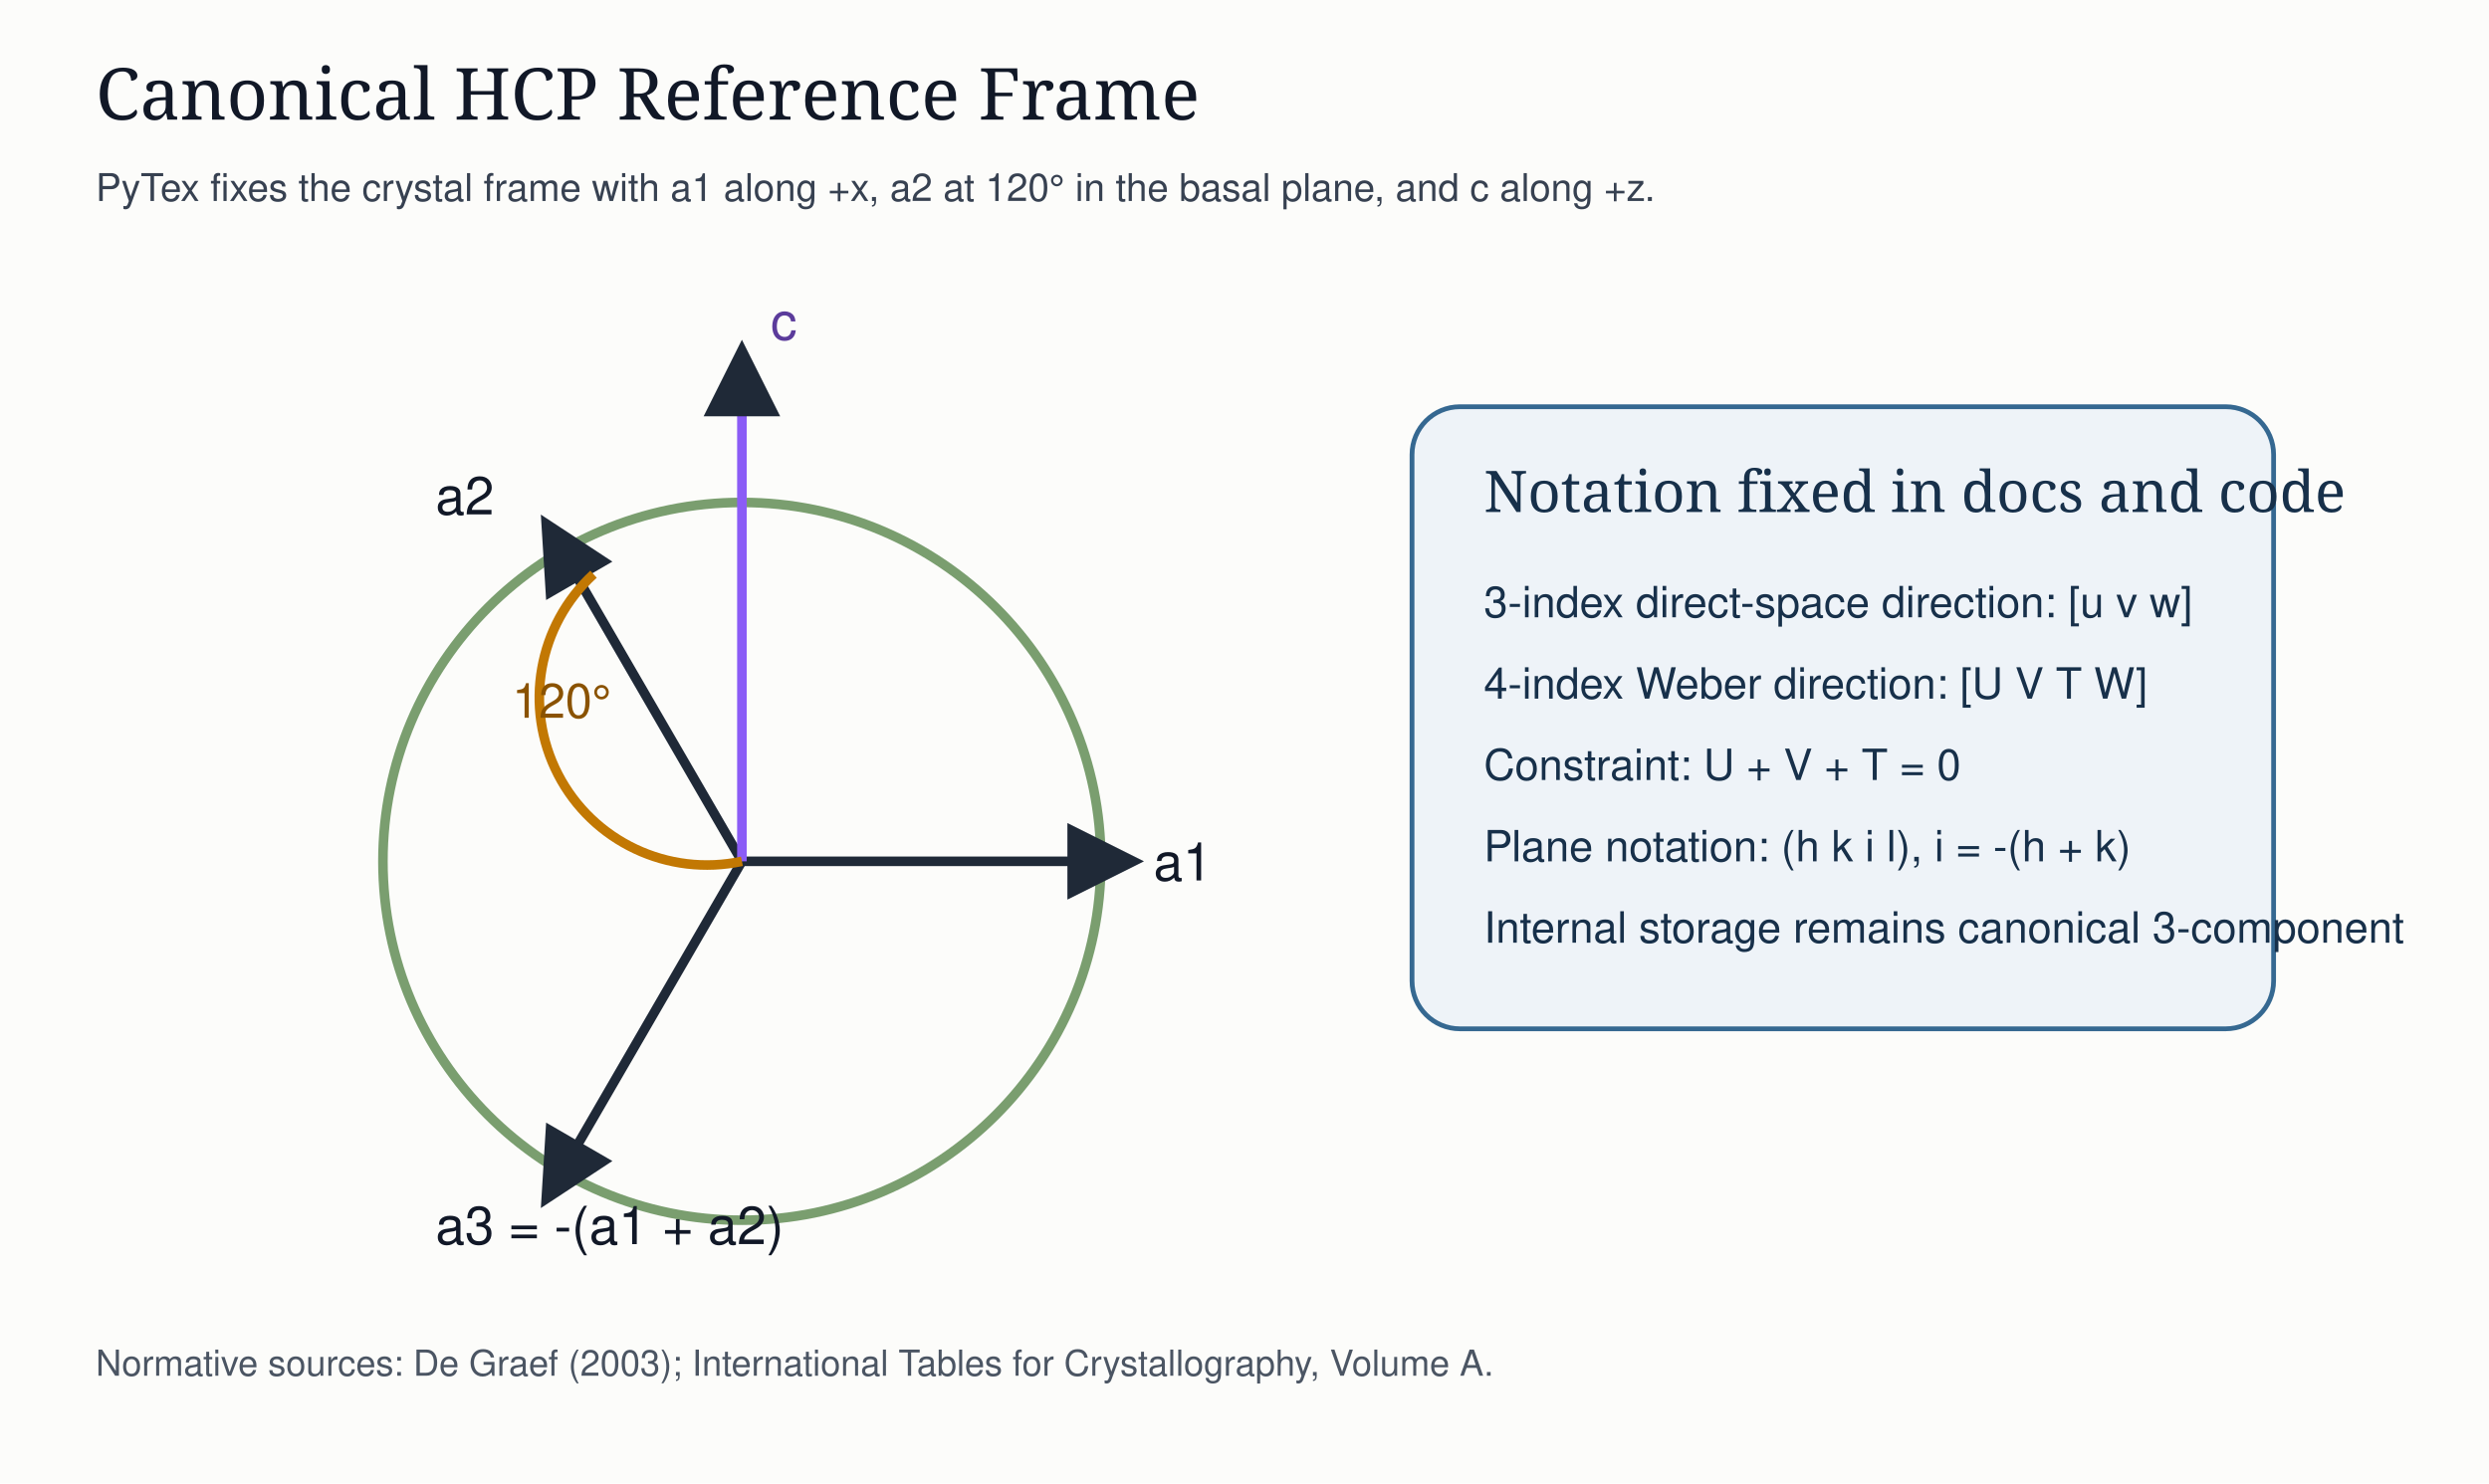
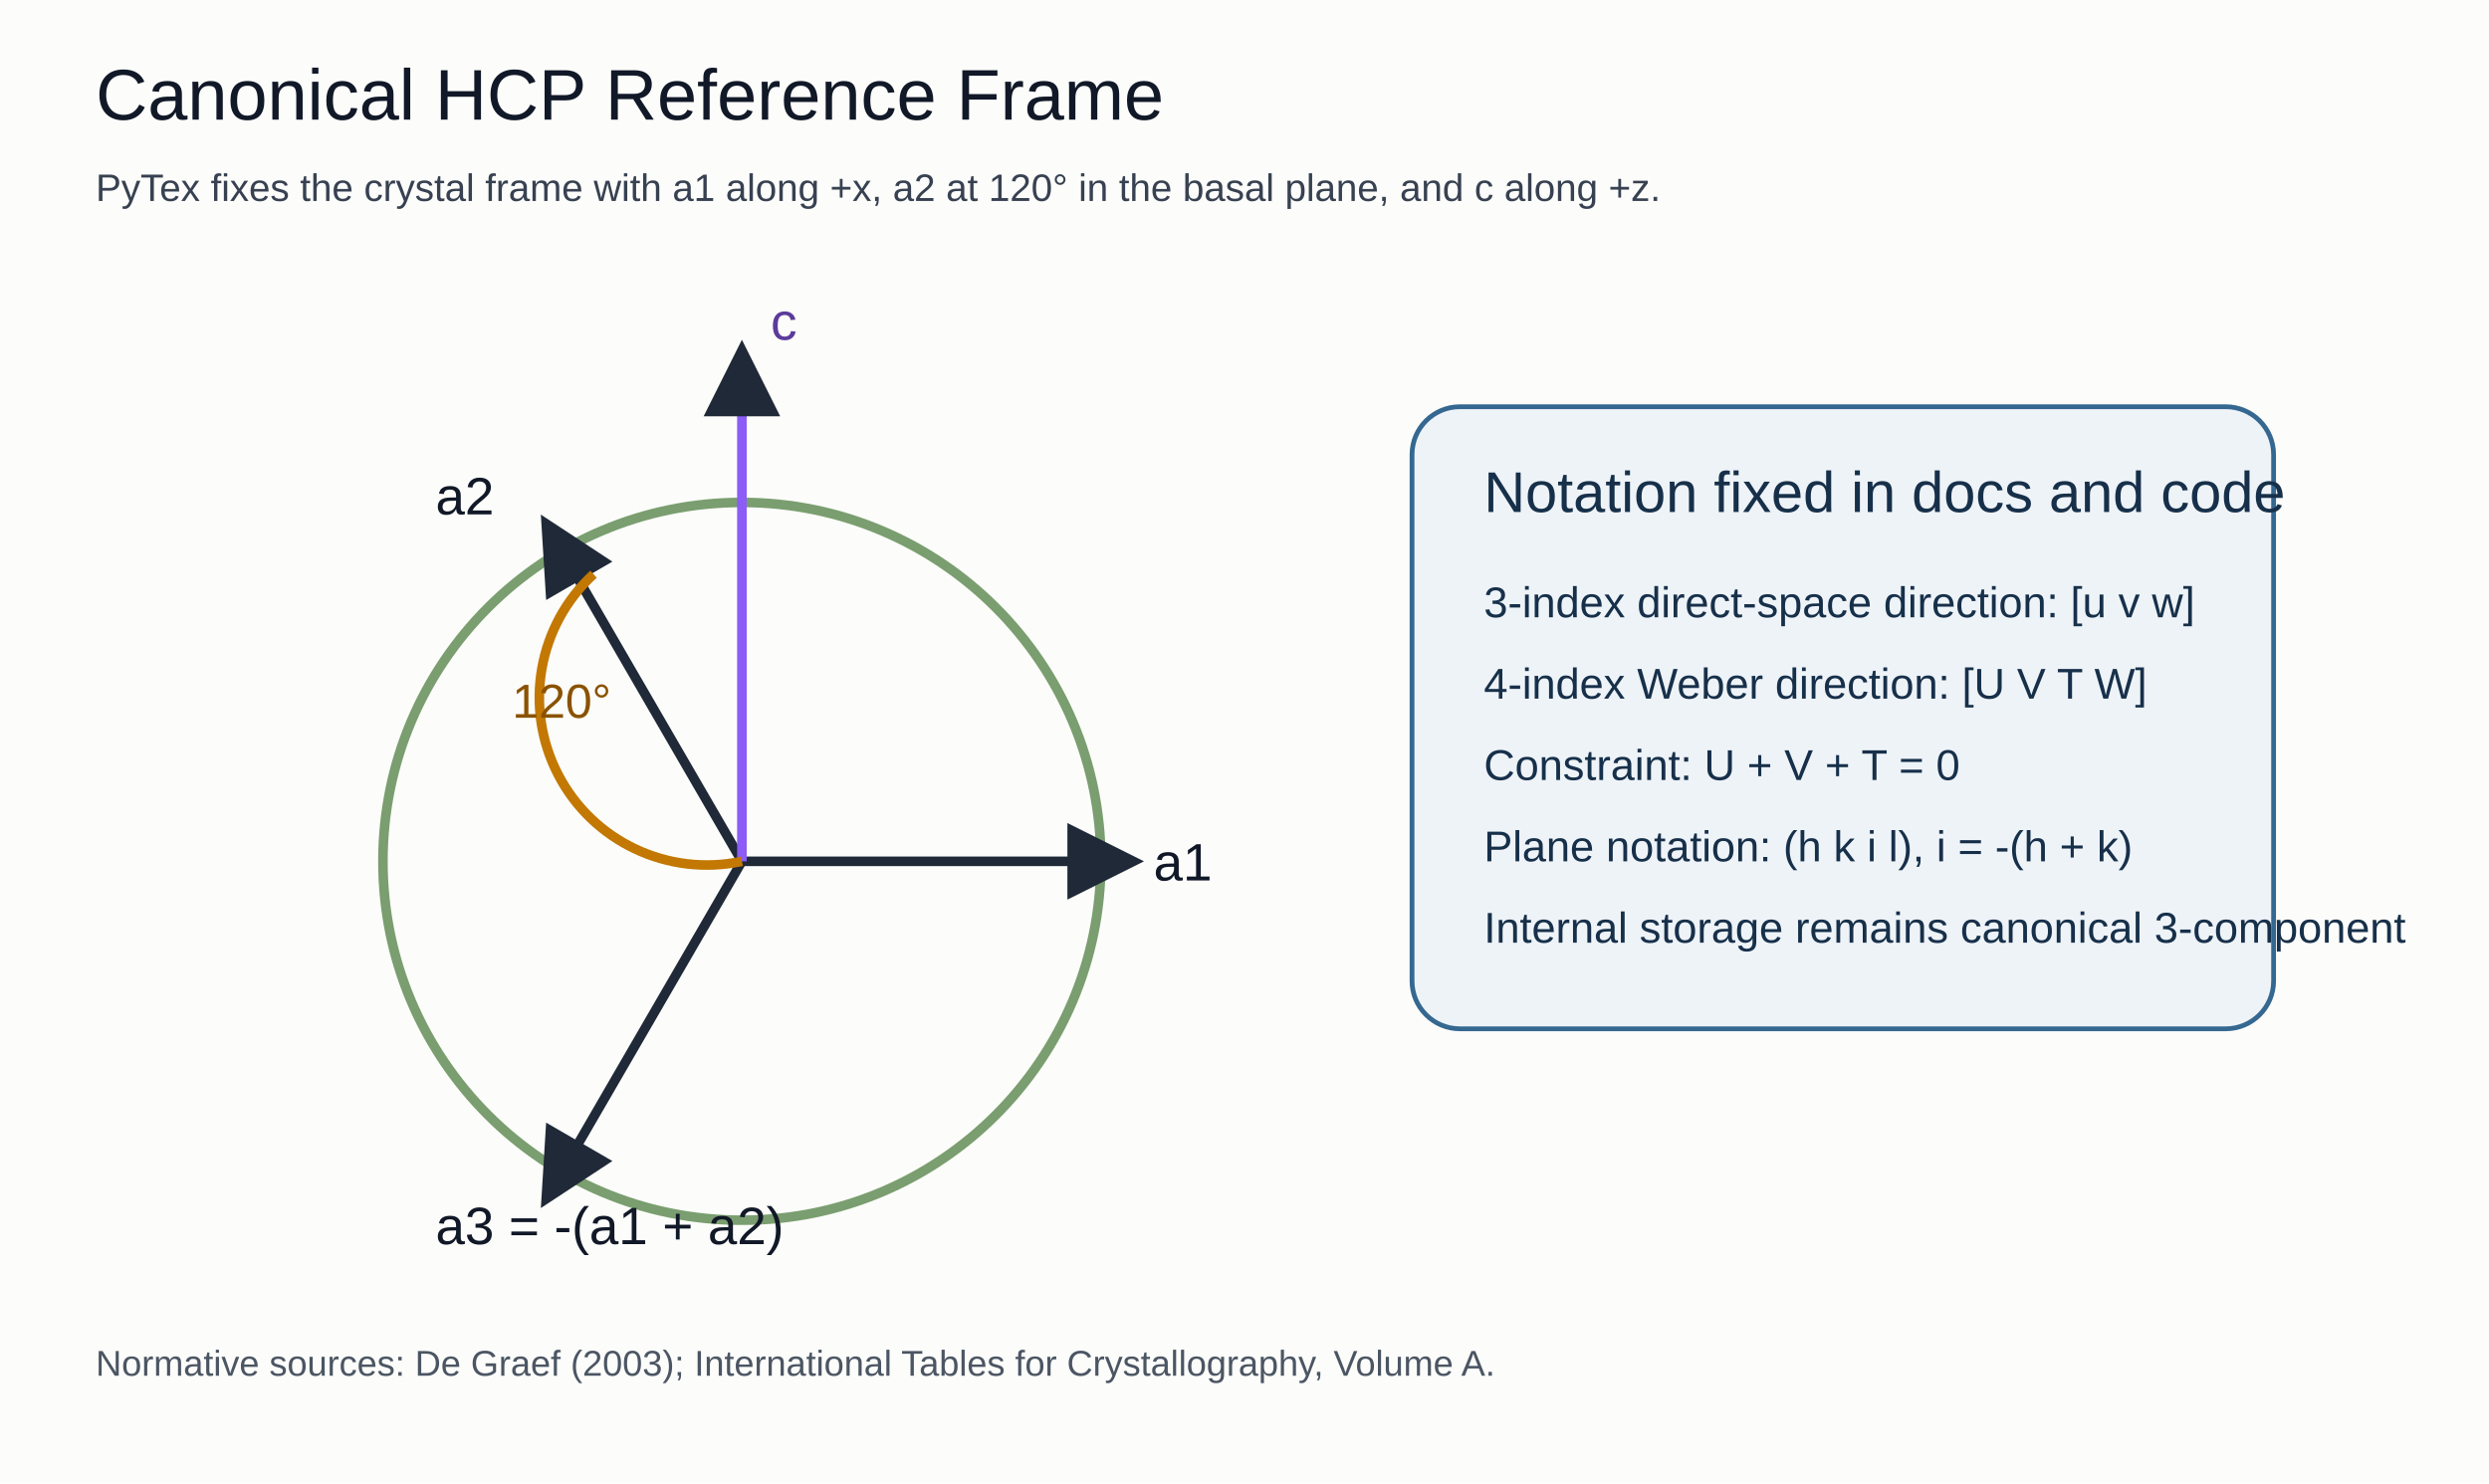
<svg xmlns="http://www.w3.org/2000/svg" width="1040" height="620" viewBox="0 0 1040 620">
  <defs>
    <marker id="arrow" markerWidth="8" markerHeight="8" refX="6" refY="4" orient="auto">
      <path d="M0,0 L8,4 L0,8 z" fill="#1f2937" />
    </marker>
  </defs>
  <rect width="1040" height="620" fill="#fcfcfa" />
-   <text x="40" y="50" font-size="30" font-family="Georgia, serif" fill="#111827">Canonical HCP Reference Frame</text>
-   <text x="40" y="84" font-size="16" font-family="Helvetica, Arial, sans-serif" fill="#374151">
+   <text x="40" y="50" font-size="30" font-family="Arial, Helvetica, sans-serif" fill="#111827">Canonical HCP Reference Frame</text>
+   <text x="40" y="84" font-size="16" font-family="Arial, Helvetica, sans-serif" fill="#374151">
    PyTex fixes the crystal frame with a1 along +x, a2 at 120° in the basal plane, and c along +z.
  </text>
  <circle cx="310" cy="360" r="150" fill="none" stroke="#7a9e6f" stroke-width="4" />
  <line x1="310" y1="360" x2="470" y2="360" stroke="#1f2937" stroke-width="4" marker-end="url(#arrow)" />
  <line x1="310" y1="360" x2="230" y2="222" stroke="#1f2937" stroke-width="4" marker-end="url(#arrow)" />
  <line x1="310" y1="360" x2="230" y2="498" stroke="#1f2937" stroke-width="4" marker-end="url(#arrow)" />
  <line x1="310" y1="360" x2="310" y2="150" stroke="#8b5cf6" stroke-width="4" marker-end="url(#arrow)" />
-   <text x="482" y="368" font-size="22" font-family="Helvetica, Arial, sans-serif" fill="#111827">a1</text>
-   <text x="182" y="215" font-size="22" font-family="Helvetica, Arial, sans-serif" fill="#111827">a2</text>
-   <text x="182" y="520" font-size="22" font-family="Helvetica, Arial, sans-serif" fill="#111827">a3 = -(a1 + a2)</text>
-   <text x="322" y="142" font-size="22" font-family="Helvetica, Arial, sans-serif" fill="#5b3b9b">c</text>
+   <text x="482" y="368" font-size="22" font-family="Arial, Helvetica, sans-serif" fill="#111827">a1</text>
+   <text x="182" y="215" font-size="22" font-family="Arial, Helvetica, sans-serif" fill="#111827">a2</text>
+   <text x="182" y="520" font-size="22" font-family="Arial, Helvetica, sans-serif" fill="#111827">a3 = -(a1 + a2)</text>
+   <text x="322" y="142" font-size="22" font-family="Arial, Helvetica, sans-serif" fill="#5b3b9b">c</text>
  <path d="M310 360 A70 70 0 0 1 248 240" fill="none" stroke="#c27803" stroke-width="4" />
-   <text x="214" y="300" font-size="20" font-family="Helvetica, Arial, sans-serif" fill="#8a5200">120°</text>
+   <text x="214" y="300" font-size="20" font-family="Arial, Helvetica, sans-serif" fill="#8a5200">120°</text>
  <rect x="590" y="170" width="360" height="260" rx="20" fill="#eef3f8" stroke="#356891" stroke-width="2" />
-   <text x="620" y="214" font-size="24" font-family="Georgia, serif" fill="#17304a">Notation fixed in docs and code</text>
-   <text x="620" y="258" font-size="18" font-family="Helvetica, Arial, sans-serif" fill="#17304a">3-index direct-space direction: [u v w]</text>
-   <text x="620" y="292" font-size="18" font-family="Helvetica, Arial, sans-serif" fill="#17304a">4-index Weber direction: [U V T W]</text>
-   <text x="620" y="326" font-size="18" font-family="Helvetica, Arial, sans-serif" fill="#17304a">Constraint: U + V + T = 0</text>
-   <text x="620" y="360" font-size="18" font-family="Helvetica, Arial, sans-serif" fill="#17304a">Plane notation: (h k i l), i = -(h + k)</text>
-   <text x="620" y="394" font-size="18" font-family="Helvetica, Arial, sans-serif" fill="#17304a">Internal storage remains canonical 3-component</text>
-   <text x="40" y="575" font-size="15" font-family="Helvetica, Arial, sans-serif" fill="#4b5563">
+   <text x="620" y="214" font-size="24" font-family="Arial, Helvetica, sans-serif" fill="#17304a">Notation fixed in docs and code</text>
+   <text x="620" y="258" font-size="18" font-family="Arial, Helvetica, sans-serif" fill="#17304a">3-index direct-space direction: [u v w]</text>
+   <text x="620" y="292" font-size="18" font-family="Arial, Helvetica, sans-serif" fill="#17304a">4-index Weber direction: [U V T W]</text>
+   <text x="620" y="326" font-size="18" font-family="Arial, Helvetica, sans-serif" fill="#17304a">Constraint: U + V + T = 0</text>
+   <text x="620" y="360" font-size="18" font-family="Arial, Helvetica, sans-serif" fill="#17304a">Plane notation: (h k i l), i = -(h + k)</text>
+   <text x="620" y="394" font-size="18" font-family="Arial, Helvetica, sans-serif" fill="#17304a">Internal storage remains canonical 3-component</text>
+   <text x="40" y="575" font-size="15" font-family="Arial, Helvetica, sans-serif" fill="#4b5563">
    Normative sources: De Graef (2003); International Tables for Crystallography, Volume A.
  </text>
</svg>
